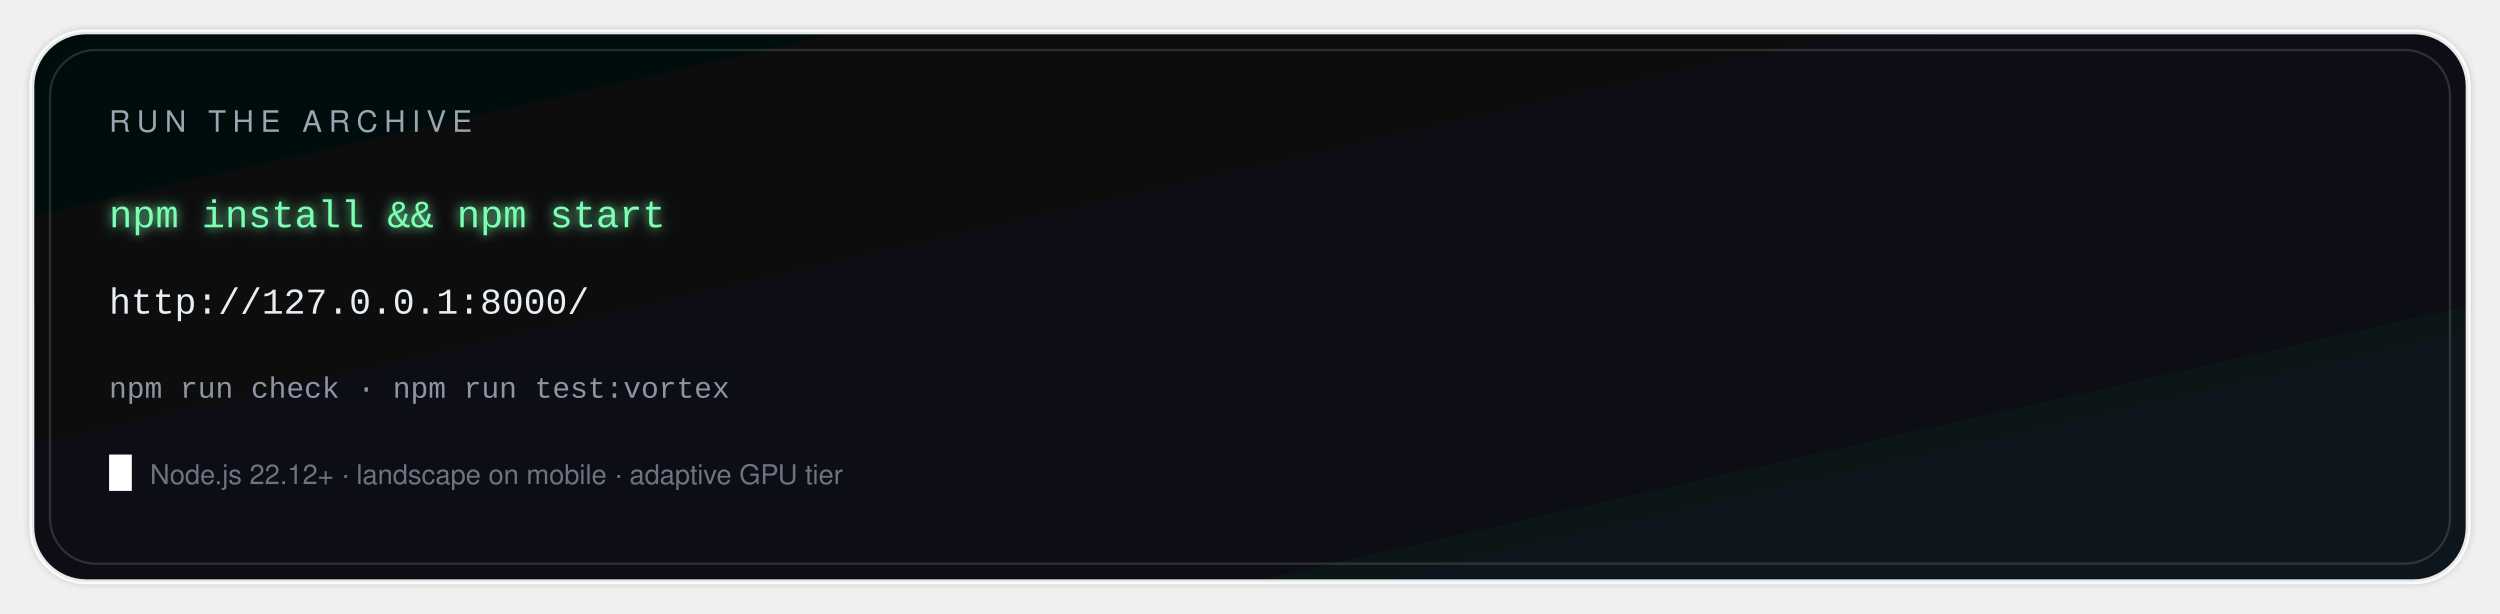
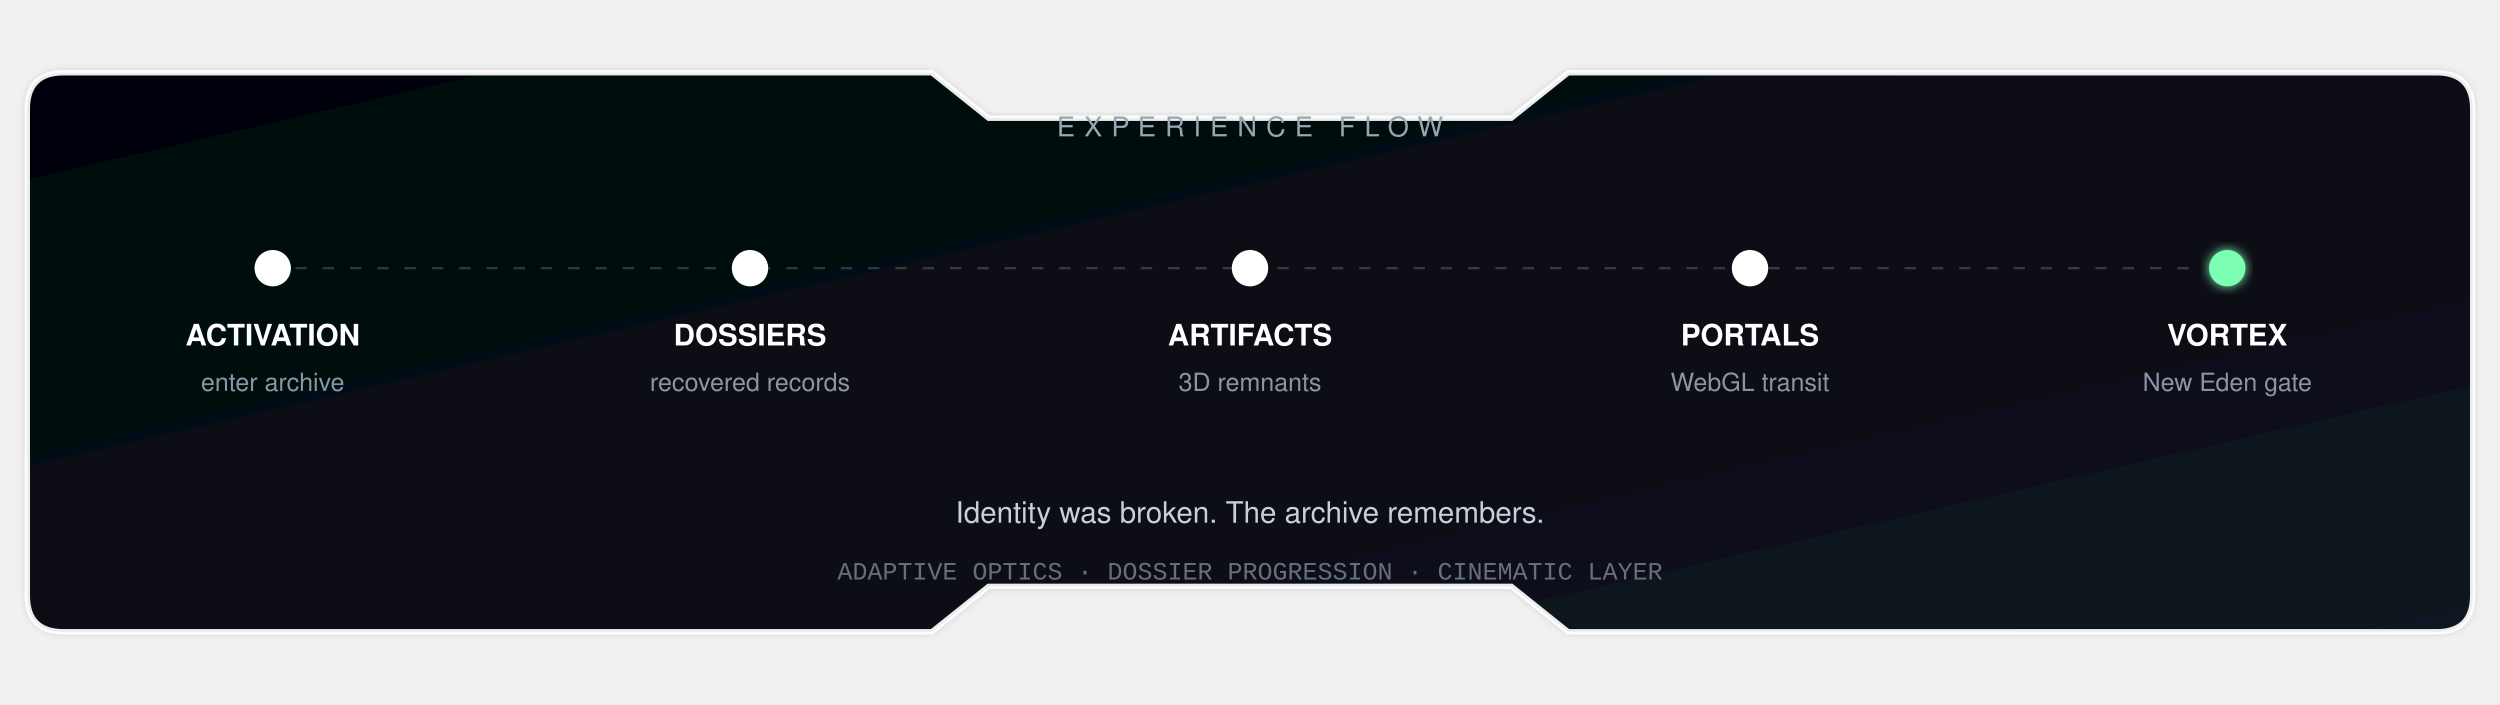
- <svg xmlns="http://www.w3.org/2000/svg" width="1100" height="270" viewBox="0 0 1100 270">
+ <svg xmlns="http://www.w3.org/2000/svg" width="1100" height="310" viewBox="0 0 1100 310">
  <defs>
-     <linearGradient id="obsR" x1="0" y1="0" x2="1" y2="1">
-       <stop offset="0%" stop-color="#05070A" />
-       <stop offset="100%" stop-color="#0E151E" />
+     <linearGradient id="obsE" x1="0" y1="0" x2="1" y2="1">
+       <stop offset="0%" stop-color="#03050A" />
+       <stop offset="100%" stop-color="#0D1520" />
    </linearGradient>
-     <filter id="glowR" x="-20%" y="-20%" width="140%" height="140%">
-       <feGaussianBlur stdDeviation="2.5" result="b" />
+     <filter id="glowE" x="-20%" y="-20%" width="140%" height="140%">
+       <feGaussianBlur stdDeviation="2.4" result="b" />
      <feMerge>
        <feMergeNode in="b" />
        <feMergeNode in="SourceGraphic" />
      </feMerge>
    </filter>
  </defs>
-   <rect x="14" y="14" width="1072" height="242" rx="24" ry="24" fill="url(#obsR)" stroke="#FFFFFF" stroke-opacity="0.9" stroke-width="2.2" filter="url(#glowR)" />
-   <rect x="22" y="22" width="1056" height="226" rx="20" ry="20" fill="none" stroke="#FFFFFF" stroke-opacity="0.14" stroke-width="1" />
-   <text x="48" y="58" font-family="Segoe UI, Helvetica, Arial, sans-serif" font-size="13" fill="#9AA5B2" letter-spacing="3">RUN THE ARCHIVE</text>
-   <text x="48" y="100" font-family="Consolas, 'Courier New', monospace" font-size="17" fill="#7CFFB2" filter="url(#glowR)">npm install &amp;&amp; npm start</text>
-   <text x="48" y="138" font-family="Consolas, 'Courier New', monospace" font-size="16" fill="#E8EEF5">http://127.0.0.1:8000/</text>
-   <text x="48" y="175" font-family="Consolas, 'Courier New', monospace" font-size="13" fill="#8B95A3">npm run check · npm run test:vortex</text>
-   <rect x="48" y="200" width="10" height="16" fill="#FFFFFF">
-     <animate attributeName="opacity" values="1;0;1" dur="1s" repeatCount="indefinite" />
-   </rect>
-   <text x="66" y="213" font-family="Segoe UI, Helvetica, Arial, sans-serif" font-size="12" fill="#6B7582">Node.js 22.12+ · landscape on mobile · adaptive GPU tier</text>
+   <path d="M28,32 H410 L435,52 H665 L690,32 H1072 Q1088,32 1088,48 V262 Q1088,278 1072,278 H690 L665,258 H435 L410,278 H28 Q12,278 12,262 V48 Q12,32 28,32 Z" fill="url(#obsE)" stroke="#FFFFFF" stroke-opacity="0.92" stroke-width="2.4" filter="url(#glowE)" />
+   <text x="550" y="60" text-anchor="middle" font-family="Segoe UI, Helvetica, Arial, sans-serif" font-size="12" fill="#9AA5B2" letter-spacing="4">EXPERIENCE FLOW</text>
+   <path d="M130 118 H970" stroke="#FFFFFF" stroke-opacity="0.18" stroke-width="1" stroke-dasharray="5 7">
+     <animate attributeName="stroke-dashoffset" values="0;-24" dur="1.1s" repeatCount="indefinite" />
+   </path>
+   <g font-family="Segoe UI, Helvetica, Arial, sans-serif">
+     <circle cx="120" cy="118" r="8" fill="#FFFFFF">
+       <animate attributeName="opacity" values="0.35;1;0.35" dur="2s" repeatCount="indefinite" />
+     </circle>
+     <text x="120" y="152" text-anchor="middle" font-size="13" font-weight="700" fill="#FFFFFF">ACTIVATION</text>
+     <text x="120" y="172" text-anchor="middle" font-size="11" fill="#8B95A3">enter archive</text>
+     <circle cx="330" cy="118" r="8" fill="#FFFFFF">
+       <animate attributeName="opacity" values="0.35;1;0.35" dur="2s" begin="0.25s" repeatCount="indefinite" />
+     </circle>
+     <text x="330" y="152" text-anchor="middle" font-size="13" font-weight="700" fill="#FFFFFF">DOSSIERS</text>
+     <text x="330" y="172" text-anchor="middle" font-size="11" fill="#8B95A3">recovered records</text>
+     <circle cx="550" cy="118" r="8" fill="#FFFFFF">
+       <animate attributeName="opacity" values="0.35;1;0.35" dur="2s" begin="0.5s" repeatCount="indefinite" />
+     </circle>
+     <text x="550" y="152" text-anchor="middle" font-size="13" font-weight="700" fill="#FFFFFF">ARTIFACTS</text>
+     <text x="550" y="172" text-anchor="middle" font-size="11" fill="#8B95A3">3D remnants</text>
+     <circle cx="770" cy="118" r="8" fill="#FFFFFF">
+       <animate attributeName="opacity" values="0.35;1;0.35" dur="2s" begin="0.75s" repeatCount="indefinite" />
+     </circle>
+     <text x="770" y="152" text-anchor="middle" font-size="13" font-weight="700" fill="#FFFFFF">PORTALS</text>
+     <text x="770" y="172" text-anchor="middle" font-size="11" fill="#8B95A3">WebGL transit</text>
+     <circle cx="980" cy="118" r="8" fill="#7CFFB2" filter="url(#glowE)">
+       <animate attributeName="opacity" values="0.45;1;0.45" dur="2s" begin="1s" repeatCount="indefinite" />
+     </circle>
+     <text x="980" y="152" text-anchor="middle" font-size="13" font-weight="700" fill="#FFFFFF">VORTEX</text>
+     <text x="980" y="172" text-anchor="middle" font-size="11" fill="#8B95A3">New Eden gate</text>
+   </g>
+   <text x="550" y="230" text-anchor="middle" font-family="Segoe UI, Helvetica, Arial, sans-serif" font-size="13" fill="#C8D0DA">Identity was broken. The archive remembers.</text>
+   <text x="550" y="255" text-anchor="middle" font-family="Consolas, 'Courier New', monospace" font-size="11" fill="#66707D">ADAPTIVE OPTICS · DOSSIER PROGRESSION · CINEMATIC LAYER</text>
</svg>
